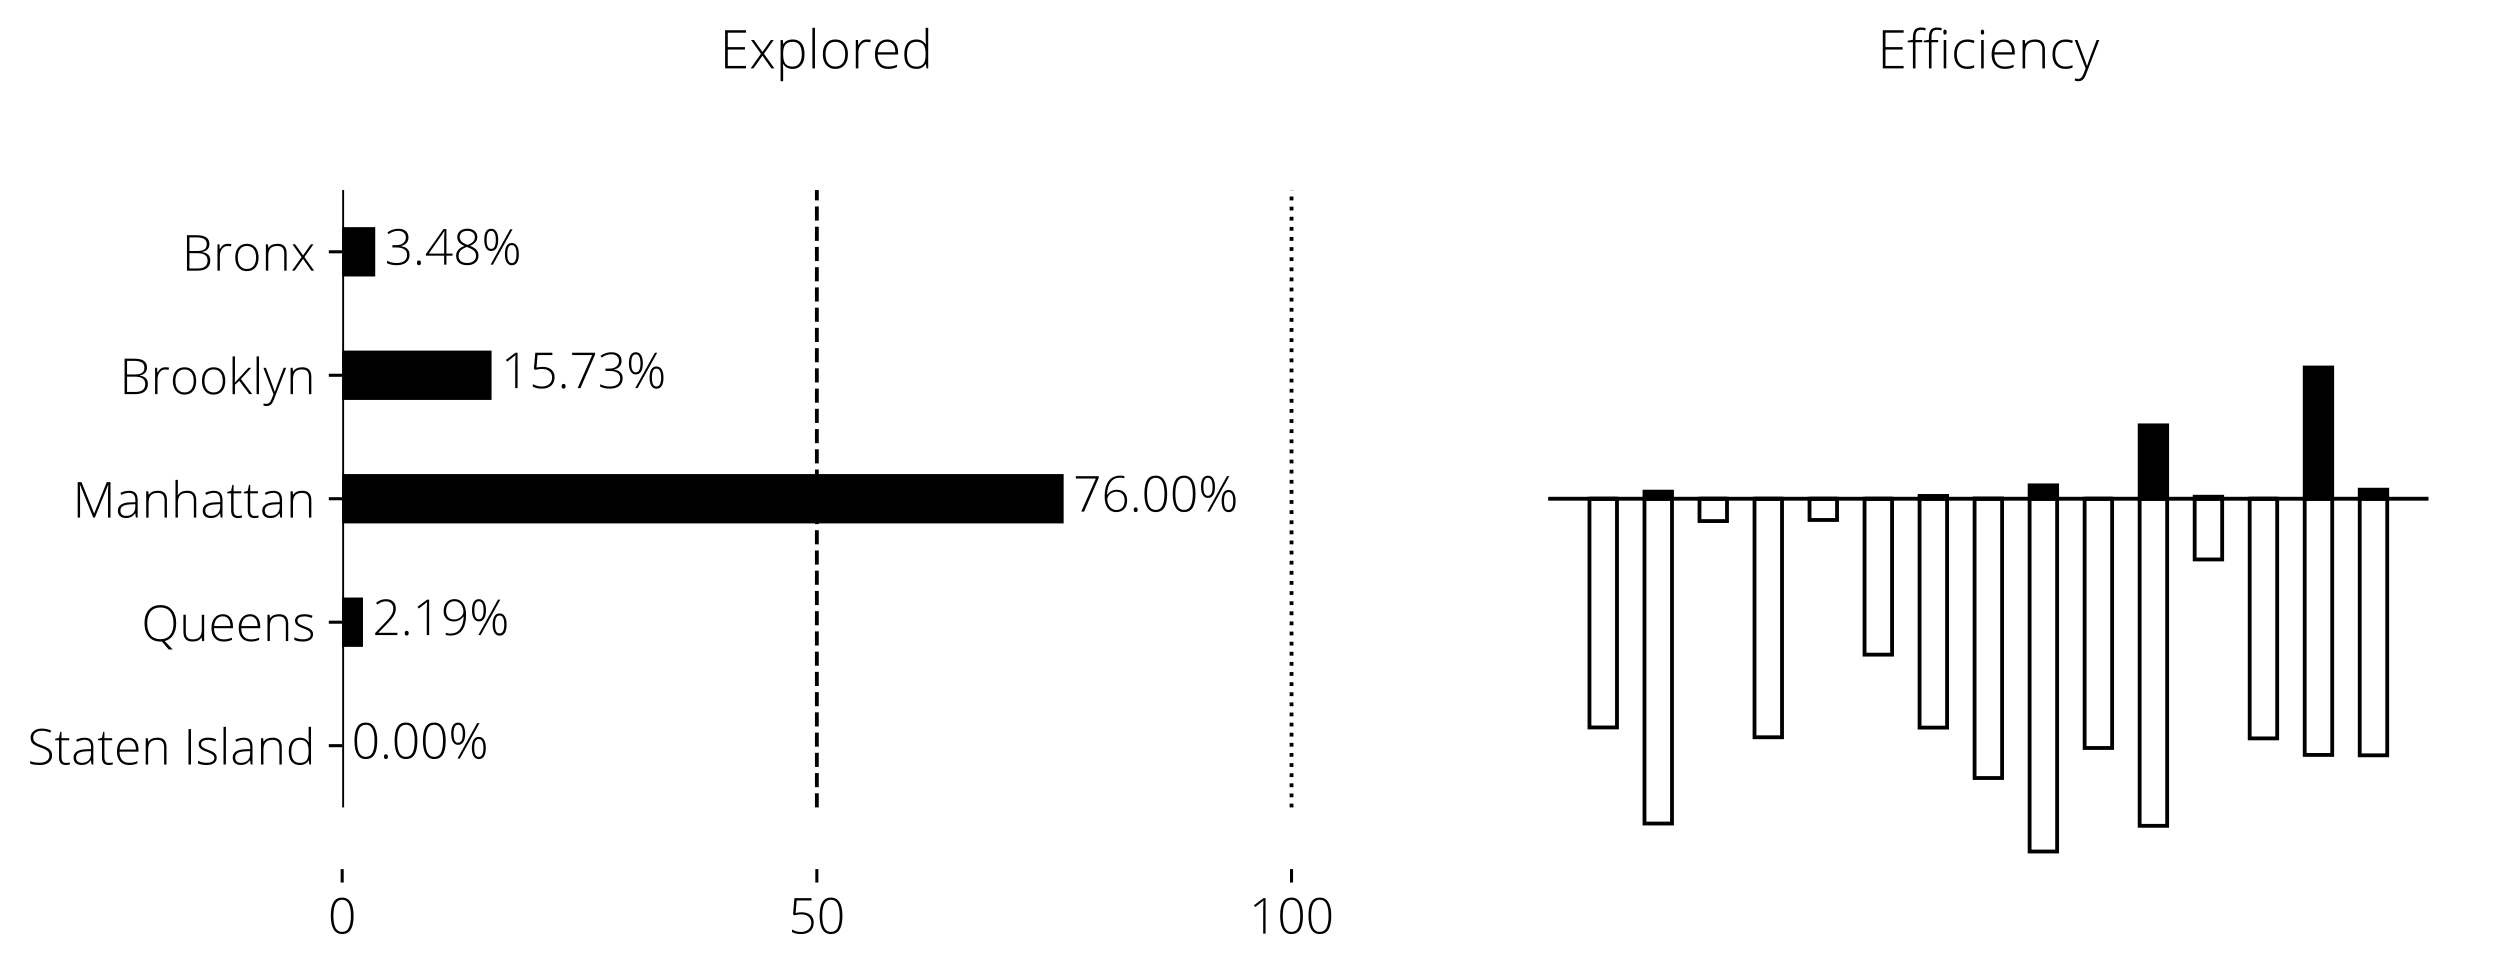
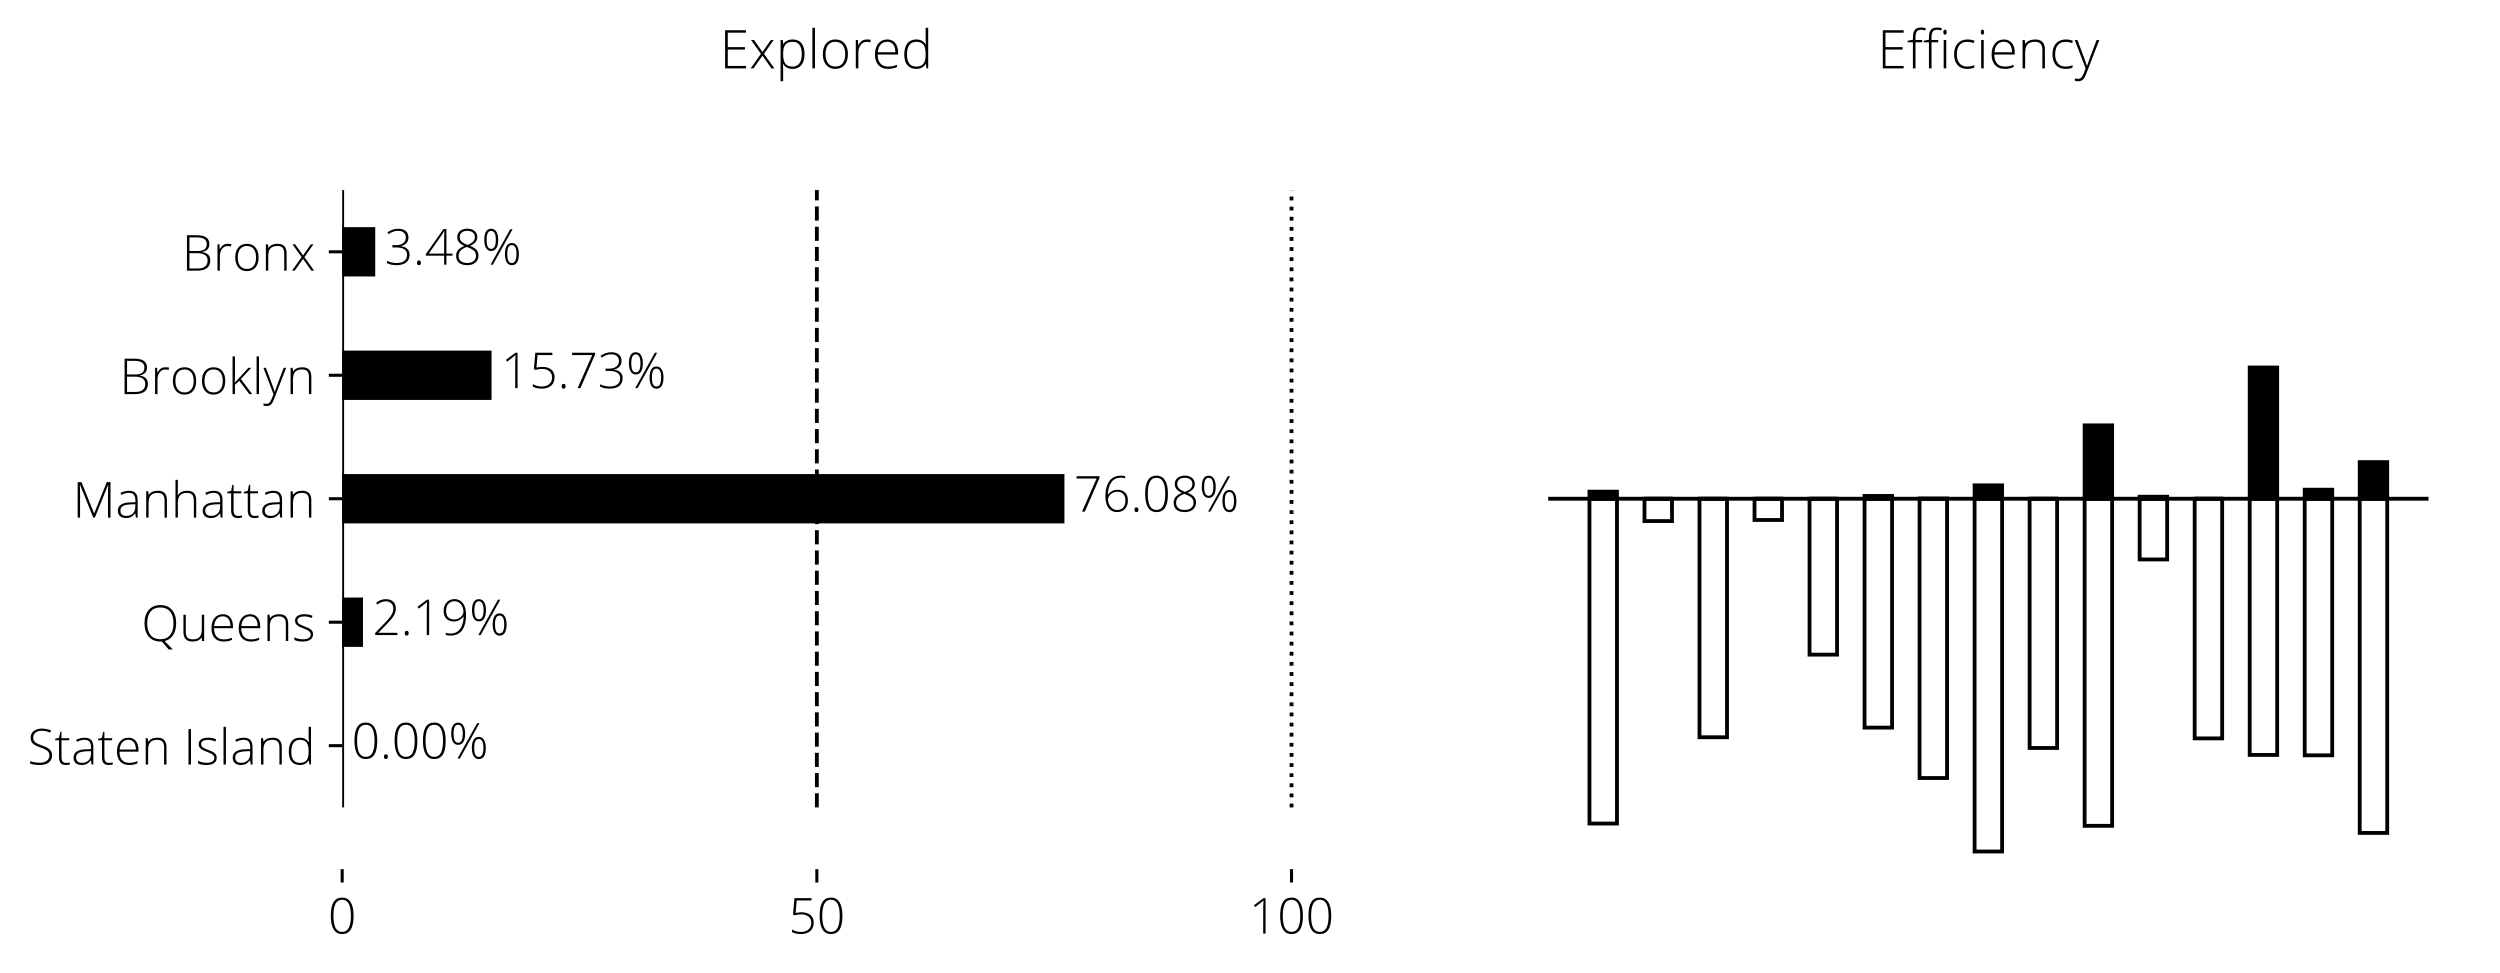
<svg xmlns="http://www.w3.org/2000/svg" xmlns:xlink="http://www.w3.org/1999/xlink" width="654.828pt" height="254.856pt" viewBox="0 0 654.828 254.856" version="1.1">
  <defs>
    <style type="text/css">*{stroke-linejoin: round; stroke-linecap: butt}</style>
  </defs>
  <g id="figure_1">
    <g id="patch_1">
      <path d="M 0 254.856  L 654.828 254.856  L 654.828 0  L 0 0  z " style="fill: #ffffff" />
    </g>
    <g id="axes_1">
      <g id="patch_2">
        <path d="M 89.628 227.654  L 343.265 227.654  L 343.265 33.614  L 89.628 33.614  L 89.628 227.654  z " style="fill: none" />
      </g>
      <g id="patch_3">
-         <path d="M 89.628 201.782  L 89.628 201.782  L 89.628 188.846  L 89.628 188.846  z " clip-path="url(#p4f8a144a64)" />
+         <path d="M 89.628 201.782  L 89.628 201.782  L 89.628 188.846  L 89.628 188.846  z " clip-path="url(#pf77d0ba618)" />
      </g>
      <g id="patch_4">
-         <path d="M 89.628 169.442  L 95.077 169.442  L 95.077 156.506  L 89.628 156.506  z " clip-path="url(#p4f8a144a64)" />
+         <path d="M 89.628 169.442  L 95.077 169.442  L 95.077 156.506  L 89.628 156.506  z " clip-path="url(#pf77d0ba618)" />
      </g>
      <g id="patch_5">
-         <path d="M 89.628 137.102  L 278.604 137.102  L 278.604 124.166  L 89.628 124.166  z " clip-path="url(#p4f8a144a64)" />
+         <path d="M 89.628 137.102  L 278.806 137.102  L 278.806 124.166  L 89.628 124.166  z " clip-path="url(#pf77d0ba618)" />
      </g>
      <g id="patch_6">
-         <path d="M 89.628 104.762  L 128.753 104.762  L 128.753 91.826  L 89.628 91.826  z " clip-path="url(#p4f8a144a64)" />
+         <path d="M 89.628 104.762  L 128.753 104.762  L 128.753 91.826  L 89.628 91.826  z " clip-path="url(#pf77d0ba618)" />
      </g>
      <g id="patch_7">
-         <path d="M 89.628 72.422  L 98.287 72.422  L 98.287 59.486  L 89.628 59.486  z " clip-path="url(#p4f8a144a64)" />
+         <path d="M 89.628 72.422  L 98.287 72.422  L 98.287 59.486  L 89.628 59.486  z " clip-path="url(#pf77d0ba618)" />
      </g>
      <g id="matplotlib.axis_1">
        <g id="xtick_1">
          <g id="line2d_1">
            <defs>
-               <path id="m168c51d896" d="M 0 0  L 0 3.5  " style="stroke: #000000; stroke-width: 0.8" />
+               <path id="mb7b740b83c" d="M 0 0  L 0 3.5  " style="stroke: #000000; stroke-width: 0.8" />
            </defs>
            <g>
-               <use xlink:href="#m168c51d896" x="89.628" y="227.654" style="stroke: #000000; stroke-width: 0.8" />
+               <use xlink:href="#mb7b740b83c" x="89.628" y="227.654" style="stroke: #000000; stroke-width: 0.8" />
            </g>
          </g>
          <g id="text_1">
            <g transform="translate(85.91836 244.5322)scale(0.13 -0.13)">
              <defs>
                <path id="OpenSans-Light-30" d="M 3297 2297  Q 3297 1094 2930 515  Q 2563 -63 1819 -63  Q 1103 -63 731 532  Q 359 1128 359 2297  Q 359 3491 720 4066  Q 1081 4641 1819 4641  Q 2541 4641 2919 4045  Q 3297 3450 3297 2297  z M 697 2297  Q 697 1234 975 726  Q 1253 219 1819 219  Q 2409 219 2679 744  Q 2950 1269 2950 2297  Q 2950 3309 2679 3834  Q 2409 4359 1819 4359  Q 1228 4359 962 3834  Q 697 3309 697 2297  z " transform="scale(0.015625)" />
              </defs>
              <use xlink:href="#OpenSans-Light-30" />
            </g>
          </g>
        </g>
        <g id="xtick_2">
          <g id="line2d_2">
            <g>
-               <use xlink:href="#m168c51d896" x="213.96" y="227.654" style="stroke: #000000; stroke-width: 0.8" />
+               <use xlink:href="#mb7b740b83c" x="213.96" y="227.654" style="stroke: #000000; stroke-width: 0.8" />
            </g>
          </g>
          <g id="text_2">
            <g transform="translate(206.5398 244.5322)scale(0.13 -0.13)">
              <defs>
                <path id="OpenSans-Light-35" d="M 1678 2747  Q 2409 2747 2829 2394  Q 3250 2041 3250 1422  Q 3250 719 2812 328  Q 2375 -63 1606 -63  Q 1266 -63 959 4  Q 653 72 447 197  L 447 519  Q 784 347 1046 280  Q 1309 213 1606 213  Q 2206 213 2568 530  Q 2931 847 2931 1388  Q 2931 1897 2578 2187  Q 2225 2478 1619 2478  Q 1213 2478 769 2356  L 581 2478  L 763 4569  L 2963 4569  L 2963 4269  L 1056 4269  L 916 2656  Q 1403 2747 1678 2747  z " transform="scale(0.015625)" />
              </defs>
              <use xlink:href="#OpenSans-Light-35" />
              <use xlink:href="#OpenSans-Light-30" x="57.08" />
            </g>
          </g>
        </g>
        <g id="xtick_3">
          <g id="line2d_3">
            <g>
-               <use xlink:href="#m168c51d896" x="338.292" y="227.654" style="stroke: #000000; stroke-width: 0.8" />
+               <use xlink:href="#mb7b740b83c" x="338.292" y="227.654" style="stroke: #000000; stroke-width: 0.8" />
            </g>
          </g>
          <g id="text_3">
            <g transform="translate(327.1613 244.5322)scale(0.13 -0.13)">
              <defs>
                <path id="OpenSans-Light-31" d="M 2131 0  L 1825 0  L 1825 3328  Q 1825 3781 1863 4269  Q 1816 4222 1766 4178  Q 1716 4134 800 3419  L 622 3641  L 1863 4569  L 2131 4569  L 2131 0  z " transform="scale(0.015625)" />
              </defs>
              <use xlink:href="#OpenSans-Light-31" />
              <use xlink:href="#OpenSans-Light-30" x="57.08" />
              <use xlink:href="#OpenSans-Light-30" x="114.16" />
            </g>
          </g>
        </g>
      </g>
      <g id="matplotlib.axis_2">
        <g id="ytick_1">
          <g id="line2d_4">
            <defs>
-               <path id="m734a91c938" d="M 0 0  L -3.5 0  " style="stroke: #000000; stroke-width: 0.8" />
+               <path id="me5a92e8892" d="M 0 0  L -3.5 0  " style="stroke: #000000; stroke-width: 0.8" />
            </defs>
            <g>
-               <use xlink:href="#m734a91c938" x="89.628" y="195.314" style="stroke: #000000; stroke-width: 0.8" />
+               <use xlink:href="#me5a92e8892" x="89.628" y="195.314" style="stroke: #000000; stroke-width: 0.8" />
            </g>
          </g>
          <g id="text_4">
            <g transform="translate(7.2 200.2532)scale(0.13 -0.13)">
              <defs>
                <path id="OpenSans-Light-53" d="M 3169 1178  Q 3169 606 2748 271  Q 2328 -63 1631 -63  Q 794 -63 347 122  L 347 441  Q 841 231 1606 231  Q 2169 231 2498 489  Q 2828 747 2828 1166  Q 2828 1425 2718 1595  Q 2609 1766 2362 1906  Q 2116 2047 1638 2209  Q 938 2450 670 2729  Q 403 3009 403 3475  Q 403 3988 804 4311  Q 1206 4634 1838 4634  Q 2481 4634 3047 4391  L 2931 4116  Q 2363 4353 1844 4353  Q 1338 4353 1038 4118  Q 738 3884 738 3481  Q 738 3228 830 3065  Q 922 2903 1131 2773  Q 1341 2644 1850 2463  Q 2384 2278 2653 2104  Q 2922 1931 3045 1711  Q 3169 1491 3169 1178  z " transform="scale(0.015625)" />
                <path id="OpenSans-Light-74" d="M 1466 213  Q 1759 213 1978 263  L 1978 13  Q 1753 -63 1459 -63  Q 1009 -63 795 178  Q 581 419 581 934  L 581 3128  L 78 3128  L 78 3309  L 581 3450  L 738 4219  L 897 4219  L 897 3397  L 1894 3397  L 1894 3128  L 897 3128  L 897 978  Q 897 588 1034 400  Q 1172 213 1466 213  z " transform="scale(0.015625)" />
                <path id="OpenSans-Light-61" d="M 2631 0  L 2553 538  L 2528 538  Q 2272 209 2001 73  Q 1731 -63 1363 -63  Q 863 -63 584 193  Q 306 450 306 903  Q 306 1400 720 1675  Q 1134 1950 1919 1966  L 2566 1984  L 2566 2209  Q 2566 2694 2369 2941  Q 2172 3188 1734 3188  Q 1263 3188 756 2925  L 641 3194  Q 1200 3456 1747 3456  Q 2306 3456 2582 3165  Q 2859 2875 2859 2259  L 2859 0  L 2631 0  z M 1381 219  Q 1925 219 2239 530  Q 2553 841 2553 1394  L 2553 1728  L 1959 1703  Q 1244 1669 939 1480  Q 634 1291 634 891  Q 634 572 829 395  Q 1025 219 1381 219  z " transform="scale(0.015625)" />
                <path id="OpenSans-Light-65" d="M 1941 -63  Q 1200 -63 786 393  Q 372 850 372 1672  Q 372 2484 772 2973  Q 1172 3463 1850 3463  Q 2450 3463 2797 3044  Q 3144 2625 3144 1906  L 3144 1656  L 697 1656  Q 703 956 1023 587  Q 1344 219 1941 219  Q 2231 219 2451 259  Q 2672 300 3009 434  L 3009 153  Q 2722 28 2478 -17  Q 2234 -63 1941 -63  z M 1850 3188  Q 1359 3188 1062 2864  Q 766 2541 716 1931  L 2816 1931  Q 2816 2522 2559 2855  Q 2303 3188 1850 3188  z " transform="scale(0.015625)" />
                <path id="OpenSans-Light-6e" d="M 2938 0  L 2938 2203  Q 2938 2716 2722 2948  Q 2506 3181 2053 3181  Q 1444 3181 1161 2873  Q 878 2566 878 1875  L 878 0  L 569 0  L 569 3397  L 831 3397  L 891 2931  L 909 2931  Q 1241 3463 2088 3463  Q 3244 3463 3244 2222  L 3244 0  L 2938 0  z " transform="scale(0.015625)" />
                <path id="OpenSans-Light-20" transform="scale(0.015625)" />
                <path id="OpenSans-Light-49" d="M 647 0  L 647 4569  L 966 4569  L 966 0  L 647 0  z " transform="scale(0.015625)" />
                <path id="OpenSans-Light-73" d="M 2675 884  Q 2675 428 2328 182  Q 1981 -63 1344 -63  Q 663 -63 263 147  L 263 481  Q 775 225 1344 225  Q 1847 225 2108 392  Q 2369 559 2369 838  Q 2369 1094 2161 1269  Q 1953 1444 1478 1613  Q 969 1797 762 1930  Q 556 2063 451 2230  Q 347 2397 347 2638  Q 347 3019 667 3241  Q 988 3463 1563 3463  Q 2113 3463 2606 3256  L 2491 2975  Q 1991 3181 1563 3181  Q 1147 3181 903 3043  Q 659 2906 659 2663  Q 659 2397 848 2237  Q 1038 2078 1588 1881  Q 2047 1716 2256 1583  Q 2466 1450 2570 1281  Q 2675 1113 2675 884  z " transform="scale(0.015625)" />
                <path id="OpenSans-Light-6c" d="M 878 0  L 569 0  L 569 4863  L 878 4863  L 878 0  z " transform="scale(0.015625)" />
                <path id="OpenSans-Light-64" d="M 1813 3463  Q 2181 3463 2450 3328  Q 2719 3194 2931 2869  L 2950 2869  Q 2931 3263 2931 3641  L 2931 4863  L 3238 4863  L 3238 0  L 3034 0  L 2956 519  L 2931 519  Q 2544 -63 1819 -63  Q 1116 -63 744 375  Q 372 813 372 1650  Q 372 2531 740 2997  Q 1109 3463 1813 3463  z M 1813 3181  Q 1256 3181 976 2790  Q 697 2400 697 1656  Q 697 213 1819 213  Q 2394 213 2662 547  Q 2931 881 2931 1650  L 2931 1703  Q 2931 2491 2667 2836  Q 2403 3181 1813 3181  z " transform="scale(0.015625)" />
              </defs>
              <use xlink:href="#OpenSans-Light-53" />
              <use xlink:href="#OpenSans-Light-74" x="54.492" />
              <use xlink:href="#OpenSans-Light-61" x="87.988" />
              <use xlink:href="#OpenSans-Light-74" x="140.967" />
              <use xlink:href="#OpenSans-Light-65" x="174.463" />
              <use xlink:href="#OpenSans-Light-6e" x="229.346" />
              <use xlink:href="#OpenSans-Light-20" x="288.33" />
              <use xlink:href="#OpenSans-Light-49" x="314.307" />
              <use xlink:href="#OpenSans-Light-73" x="339.502" />
              <use xlink:href="#OpenSans-Light-6c" x="386.084" />
              <use xlink:href="#OpenSans-Light-61" x="408.691" />
              <use xlink:href="#OpenSans-Light-6e" x="461.67" />
              <use xlink:href="#OpenSans-Light-64" x="520.654" />
            </g>
          </g>
        </g>
        <g id="ytick_2">
          <g id="line2d_5">
            <g>
-               <use xlink:href="#m734a91c938" x="89.628" y="162.974" style="stroke: #000000; stroke-width: 0.8" />
+               <use xlink:href="#me5a92e8892" x="89.628" y="162.974" style="stroke: #000000; stroke-width: 0.8" />
            </g>
          </g>
          <g id="text_5">
            <g transform="translate(37.03094 167.9132)scale(0.13 -0.13)">
              <defs>
                <path id="OpenSans-Light-51" d="M 4488 2291  Q 4488 1372 4094 770  Q 3700 169 3003 0  L 4044 -1088  L 3525 -1088  L 2644 -56  L 2541 -63  L 2444 -63  Q 1491 -63 947 570  Q 403 1203 403 2297  Q 403 3388 951 4014  Q 1500 4641 2450 4641  Q 3406 4641 3947 4011  Q 4488 3381 4488 2291  z M 750 2291  Q 750 1309 1187 773  Q 1625 238 2444 238  Q 3269 238 3705 769  Q 4141 1300 4141 2291  Q 4141 3278 3705 3804  Q 3269 4331 2450 4331  Q 1634 4331 1192 3800  Q 750 3269 750 2291  z " transform="scale(0.015625)" />
                <path id="OpenSans-Light-75" d="M 838 3397  L 838 1197  Q 838 684 1053 451  Q 1269 219 1722 219  Q 2328 219 2614 525  Q 2900 831 2900 1522  L 2900 3397  L 3206 3397  L 3206 0  L 2944 0  L 2888 469  L 2869 469  Q 2538 -63 1691 -63  Q 531 -63 531 1178  L 531 3397  L 838 3397  z " transform="scale(0.015625)" />
              </defs>
              <use xlink:href="#OpenSans-Light-51" />
              <use xlink:href="#OpenSans-Light-75" x="76.416" />
              <use xlink:href="#OpenSans-Light-65" x="135.4" />
              <use xlink:href="#OpenSans-Light-65" x="190.283" />
              <use xlink:href="#OpenSans-Light-6e" x="245.166" />
              <use xlink:href="#OpenSans-Light-73" x="304.15" />
            </g>
          </g>
        </g>
        <g id="ytick_3">
          <g id="line2d_6">
            <g>
-               <use xlink:href="#m734a91c938" x="89.628" y="130.634" style="stroke: #000000; stroke-width: 0.8" />
+               <use xlink:href="#me5a92e8892" x="89.628" y="130.634" style="stroke: #000000; stroke-width: 0.8" />
            </g>
          </g>
          <g id="text_6">
            <g transform="translate(19.03406 135.5732)scale(0.13 -0.13)">
              <defs>
                <path id="OpenSans-Light-4d" d="M 2656 0  L 953 4219  L 928 4219  Q 953 3831 953 3425  L 953 0  L 647 0  L 647 4569  L 1141 4569  L 2759 550  L 2778 550  L 4397 4569  L 4878 4569  L 4878 0  L 4556 0  L 4556 3463  Q 4556 3825 4594 4213  L 4569 4213  L 2859 0  L 2656 0  z " transform="scale(0.015625)" />
                <path id="OpenSans-Light-68" d="M 2938 0  L 2938 2203  Q 2938 2716 2722 2948  Q 2506 3181 2053 3181  Q 1444 3181 1161 2873  Q 878 2566 878 1875  L 878 0  L 569 0  L 569 4863  L 878 4863  L 878 3316  L 863 2881  L 884 2881  Q 1075 3188 1365 3325  Q 1656 3463 2088 3463  Q 3244 3463 3244 2222  L 3244 0  L 2938 0  z " transform="scale(0.015625)" />
              </defs>
              <use xlink:href="#OpenSans-Light-4d" />
              <use xlink:href="#OpenSans-Light-61" x="86.279" />
              <use xlink:href="#OpenSans-Light-6e" x="139.258" />
              <use xlink:href="#OpenSans-Light-68" x="198.242" />
              <use xlink:href="#OpenSans-Light-61" x="257.227" />
              <use xlink:href="#OpenSans-Light-74" x="310.205" />
              <use xlink:href="#OpenSans-Light-74" x="343.701" />
              <use xlink:href="#OpenSans-Light-61" x="377.197" />
              <use xlink:href="#OpenSans-Light-6e" x="430.176" />
            </g>
          </g>
        </g>
        <g id="ytick_4">
          <g id="line2d_7">
            <g>
-               <use xlink:href="#m734a91c938" x="89.628" y="98.294" style="stroke: #000000; stroke-width: 0.8" />
+               <use xlink:href="#me5a92e8892" x="89.628" y="98.294" style="stroke: #000000; stroke-width: 0.8" />
            </g>
          </g>
          <g id="text_7">
            <g transform="translate(31.31703 103.2332)scale(0.13 -0.13)">
              <defs>
                <path id="OpenSans-Light-42" d="M 647 4569  L 1900 4569  Q 2747 4569 3144 4281  Q 3541 3994 3541 3413  Q 3541 3016 3298 2752  Q 3056 2488 2591 2413  L 2591 2394  Q 3138 2313 3395 2048  Q 3653 1784 3653 1313  Q 3653 681 3234 340  Q 2816 0 2047 0  L 647 0  L 647 4569  z M 966 2534  L 1972 2534  Q 2616 2534 2908 2748  Q 3200 2963 3200 3419  Q 3200 3875 2870 4081  Q 2541 4288 1888 4288  L 966 4288  L 966 2534  z M 966 2253  L 966 281  L 2041 281  Q 3309 281 3309 1313  Q 3309 2253 1972 2253  L 966 2253  z " transform="scale(0.015625)" />
                <path id="OpenSans-Light-72" d="M 1906 3463  Q 2122 3463 2369 3419  L 2309 3122  Q 2097 3175 1869 3175  Q 1434 3175 1156 2806  Q 878 2438 878 1875  L 878 0  L 569 0  L 569 3397  L 831 3397  L 863 2784  L 884 2784  Q 1094 3159 1331 3311  Q 1569 3463 1906 3463  z " transform="scale(0.015625)" />
                <path id="OpenSans-Light-6f" d="M 3378 1703  Q 3378 872 2975 404  Q 2572 -63 1863 -63  Q 1416 -63 1075 153  Q 734 369 553 772  Q 372 1175 372 1703  Q 372 2534 775 2998  Q 1178 3463 1881 3463  Q 2581 3463 2979 2992  Q 3378 2522 3378 1703  z M 697 1703  Q 697 1003 1005 611  Q 1313 219 1875 219  Q 2438 219 2745 611  Q 3053 1003 3053 1703  Q 3053 2406 2742 2793  Q 2431 3181 1869 3181  Q 1306 3181 1001 2795  Q 697 2409 697 1703  z " transform="scale(0.015625)" />
                <path id="OpenSans-Light-6b" d="M 872 1491  L 2606 3397  L 2981 3397  L 1644 1947  L 3097 0  L 2725 0  L 1434 1716  L 878 1209  L 878 0  L 569 0  L 569 4863  L 878 4863  L 878 2425  L 856 1491  L 872 1491  z " transform="scale(0.015625)" />
                <path id="OpenSans-Light-79" d="M 0 3397  L 319 3397  L 1038 1491  Q 1366 613 1453 306  L 1472 306  Q 1603 709 1900 1509  L 2619 3397  L 2938 3397  L 1416 -550  Q 1231 -1031 1106 -1200  Q 981 -1369 814 -1453  Q 647 -1538 409 -1538  Q 231 -1538 13 -1472  L 13 -1203  Q 194 -1253 403 -1253  Q 563 -1253 684 -1178  Q 806 -1103 904 -945  Q 1003 -788 1133 -445  Q 1263 -103 1300 0  L 0 3397  z " transform="scale(0.015625)" />
              </defs>
              <use xlink:href="#OpenSans-Light-42" />
              <use xlink:href="#OpenSans-Light-72" x="62.695" />
              <use xlink:href="#OpenSans-Light-6f" x="101.611" />
              <use xlink:href="#OpenSans-Light-6f" x="160.205" />
              <use xlink:href="#OpenSans-Light-6b" x="218.799" />
              <use xlink:href="#OpenSans-Light-6c" x="267.188" />
              <use xlink:href="#OpenSans-Light-79" x="289.795" />
              <use xlink:href="#OpenSans-Light-6e" x="335.693" />
            </g>
          </g>
        </g>
        <g id="ytick_5">
          <g id="line2d_8">
            <g>
-               <use xlink:href="#m734a91c938" x="89.628" y="65.954" style="stroke: #000000; stroke-width: 0.8" />
+               <use xlink:href="#me5a92e8892" x="89.628" y="65.954" style="stroke: #000000; stroke-width: 0.8" />
            </g>
          </g>
          <g id="text_8">
            <g transform="translate(47.65641 70.89317)scale(0.13 -0.13)">
              <defs>
                <path id="OpenSans-Light-78" d="M 1403 1747  L 219 3397  L 575 3397  L 1588 1966  L 2591 3397  L 2931 3397  L 1766 1747  L 3016 0  L 2656 0  L 1588 1516  L 513 0  L 172 0  L 1403 1747  z " transform="scale(0.015625)" />
              </defs>
              <use xlink:href="#OpenSans-Light-42" />
              <use xlink:href="#OpenSans-Light-72" x="62.695" />
              <use xlink:href="#OpenSans-Light-6f" x="101.611" />
              <use xlink:href="#OpenSans-Light-6e" x="160.205" />
              <use xlink:href="#OpenSans-Light-78" x="219.189" />
            </g>
          </g>
        </g>
      </g>
      <g id="LineCollection_1">
-         <path d="M 89.628 211.484  L 89.628 49.784  " clip-path="url(#p4f8a144a64)" style="fill: none; stroke: #000000" />
+         <path d="M 89.628 211.484  L 89.628 49.784  " clip-path="url(#pf77d0ba618)" style="fill: none; stroke: #000000" />
      </g>
      <g id="LineCollection_2">
-         <path d="M 213.96 211.484  L 213.96 49.784  " clip-path="url(#p4f8a144a64)" style="fill: none; stroke-dasharray: 3.7,1.6; stroke-dashoffset: 0; stroke: #000000" />
+         <path d="M 213.96 211.484  L 213.96 49.784  " clip-path="url(#pf77d0ba618)" style="fill: none; stroke-dasharray: 3.7,1.6; stroke-dashoffset: 0; stroke: #000000" />
      </g>
      <g id="LineCollection_3">
-         <path d="M 338.292 211.484  L 338.292 49.784  " clip-path="url(#p4f8a144a64)" style="fill: none; stroke-dasharray: 1,1.65; stroke-dashoffset: 0; stroke: #000000" />
+         <path d="M 338.292 211.484  L 338.292 49.784  " clip-path="url(#pf77d0ba618)" style="fill: none; stroke-dasharray: 1,1.65; stroke-dashoffset: 0; stroke: #000000" />
      </g>
      <g id="text_9">
        <g transform="translate(92.11507 198.6911)scale(0.13 -0.13)">
          <defs>
            <path id="OpenSans-Light-2e" d="M 506 244  Q 506 550 756 550  Q 1013 550 1013 244  Q 1013 -63 756 -63  Q 506 -63 506 244  z " transform="scale(0.015625)" />
            <path id="OpenSans-Light-25" d="M 659 3206  Q 659 2625 800 2333  Q 941 2041 1241 2041  Q 1844 2041 1844 3206  Q 1844 3781 1689 4070  Q 1534 4359 1241 4359  Q 941 4359 800 4070  Q 659 3781 659 3206  z M 2150 3206  Q 2150 2500 1915 2133  Q 1681 1766 1241 1766  Q 825 1766 589 2142  Q 353 2519 353 3206  Q 353 3903 578 4268  Q 803 4634 1241 4634  Q 1675 4634 1912 4257  Q 2150 3881 2150 3206  z M 3322 1369  Q 3322 791 3462 502  Q 3603 213 3903 213  Q 4506 213 4506 1369  Q 4506 2522 3903 2522  Q 3603 2522 3462 2236  Q 3322 1950 3322 1369  z M 4813 1369  Q 4813 663 4581 295  Q 4350 -72 3909 -72  Q 3484 -72 3250 308  Q 3016 688 3016 1369  Q 3016 2072 3245 2434  Q 3475 2797 3909 2797  Q 4338 2797 4575 2422  Q 4813 2047 4813 1369  z M 4000 4569  L 1466 0  L 1166 0  L 3700 4569  L 4000 4569  z " transform="scale(0.015625)" />
          </defs>
          <use xlink:href="#OpenSans-Light-30" />
          <use xlink:href="#OpenSans-Light-2e" x="57.08" />
          <use xlink:href="#OpenSans-Light-30" x="80.859" />
          <use xlink:href="#OpenSans-Light-30" x="137.939" />
          <use xlink:href="#OpenSans-Light-25" x="195.02" />
        </g>
      </g>
      <g id="text_10">
        <g transform="translate(97.5641 166.3511)scale(0.13 -0.13)">
          <defs>
            <path id="OpenSans-Light-32" d="M 3213 0  L 353 0  L 353 275  L 1569 1544  Q 2081 2075 2287 2356  Q 2494 2638 2591 2894  Q 2688 3150 2688 3431  Q 2688 3841 2419 4097  Q 2150 4353 1722 4353  Q 1150 4353 628 3938  L 459 4153  Q 1031 4634 1728 4634  Q 2325 4634 2667 4315  Q 3009 3997 3009 3438  Q 3009 2984 2779 2561  Q 2550 2138 1941 1516  L 769 313  L 769 300  L 3213 300  L 3213 0  z " transform="scale(0.015625)" />
            <path id="OpenSans-Light-39" d="M 3238 2631  Q 3238 1731 3002 1125  Q 2766 519 2314 228  Q 1863 -63 1222 -63  Q 897 -63 622 19  L 622 288  Q 756 244 945 220  Q 1134 197 1234 197  Q 2006 197 2443 755  Q 2881 1313 2931 2381  L 2894 2381  Q 2666 2081 2350 1920  Q 2034 1759 1691 1759  Q 1056 1759 701 2109  Q 347 2459 347 3103  Q 347 3791 736 4216  Q 1125 4641 1747 4641  Q 2197 4641 2534 4405  Q 2872 4169 3055 3712  Q 3238 3256 3238 2631  z M 1747 4366  Q 1253 4366 959 4033  Q 666 3700 666 3122  Q 666 2578 937 2297  Q 1209 2016 1716 2016  Q 2031 2016 2304 2156  Q 2578 2297 2739 2530  Q 2900 2763 2900 3003  Q 2900 3369 2754 3687  Q 2609 4006 2348 4186  Q 2088 4366 1747 4366  z " transform="scale(0.015625)" />
          </defs>
          <use xlink:href="#OpenSans-Light-32" />
          <use xlink:href="#OpenSans-Light-2e" x="57.08" />
          <use xlink:href="#OpenSans-Light-31" x="80.859" />
          <use xlink:href="#OpenSans-Light-39" x="137.939" />
          <use xlink:href="#OpenSans-Light-25" x="195.02" />
        </g>
      </g>
      <g id="text_11">
-         <g transform="translate(281.091 134.0111)scale(0.13 -0.13)">
+         <g transform="translate(281.2925 134.0111)scale(0.13 -0.13)">
          <defs>
            <path id="OpenSans-Light-37" d="M 1044 0  L 2925 4269  L 341 4269  L 341 4569  L 3297 4569  L 3297 4341  L 1409 0  L 1044 0  z " transform="scale(0.015625)" />
            <path id="OpenSans-Light-36" d="M 409 1947  Q 409 2838 651 3445  Q 894 4053 1339 4347  Q 1784 4641 2413 4641  Q 2706 4641 2950 4569  L 2950 4294  Q 2722 4378 2400 4378  Q 1628 4378 1198 3822  Q 769 3266 716 2203  L 756 2203  Q 994 2509 1300 2665  Q 1606 2822 1947 2822  Q 2588 2822 2948 2456  Q 3309 2091 3309 1447  Q 3309 747 2929 342  Q 2550 -63 1906 -63  Q 1213 -63 811 467  Q 409 997 409 1947  z M 1906 213  Q 2419 213 2703 534  Q 2988 856 2988 1453  Q 2988 1978 2706 2272  Q 2425 2566 1941 2566  Q 1622 2566 1348 2425  Q 1075 2284 912 2051  Q 750 1819 750 1575  Q 750 1228 904 908  Q 1059 588 1323 400  Q 1588 213 1906 213  z " transform="scale(0.015625)" />
+             <path id="OpenSans-Light-38" d="M 1819 4647  Q 2400 4647 2754 4350  Q 3109 4053 3109 3547  Q 3109 3197 2889 2928  Q 2669 2659 2175 2431  Q 2775 2184 3019 1890  Q 3263 1597 3263 1178  Q 3263 613 2867 275  Q 2472 -63 1806 -63  Q 1116 -63 747 253  Q 378 569 378 1172  Q 378 1581 637 1890  Q 897 2200 1441 2419  Q 938 2656 731 2920  Q 525 3184 525 3553  Q 525 3881 690 4129  Q 856 4378 1154 4512  Q 1453 4647 1819 4647  z M 697 1125  Q 697 694 989 456  Q 1281 219 1806 219  Q 2319 219 2631 470  Q 2944 722 2944 1153  Q 2944 1541 2698 1783  Q 2453 2025 1753 2291  Q 1178 2069 937 1800  Q 697 1531 697 1125  z M 1813 4366  Q 1372 4366 1105 4148  Q 838 3931 838 3553  Q 838 3334 936 3167  Q 1034 3000 1220 2864  Q 1406 2728 1844 2547  Q 2353 2744 2575 2981  Q 2797 3219 2797 3553  Q 2797 3928 2533 4147  Q 2269 4366 1813 4366  z " transform="scale(0.015625)" />
          </defs>
          <use xlink:href="#OpenSans-Light-37" />
          <use xlink:href="#OpenSans-Light-36" x="57.08" />
          <use xlink:href="#OpenSans-Light-2e" x="114.16" />
          <use xlink:href="#OpenSans-Light-30" x="137.939" />
-           <use xlink:href="#OpenSans-Light-30" x="195.02" />
+           <use xlink:href="#OpenSans-Light-38" x="195.02" />
          <use xlink:href="#OpenSans-Light-25" x="252.1" />
        </g>
      </g>
      <g id="text_12">
        <g transform="translate(131.2399 101.6711)scale(0.13 -0.13)">
          <defs>
            <path id="OpenSans-Light-33" d="M 3059 3494  Q 3059 3069 2792 2778  Q 2525 2488 2075 2406  L 2075 2388  Q 2625 2319 2912 2037  Q 3200 1756 3200 1281  Q 3200 641 2764 289  Q 2328 -63 1509 -63  Q 813 -63 294 197  L 294 506  Q 556 369 882 291  Q 1209 213 1497 213  Q 2188 213 2534 492  Q 2881 772 2881 1281  Q 2881 1734 2526 1978  Q 2172 2222 1484 2222  L 991 2222  L 991 2522  L 1491 2522  Q 2059 2522 2392 2792  Q 2725 3063 2725 3525  Q 2725 3906 2454 4136  Q 2184 4366 1747 4366  Q 1406 4366 1125 4270  Q 844 4175 494 3944  L 341 4153  Q 606 4375 981 4504  Q 1356 4634 1741 4634  Q 2372 4634 2715 4336  Q 3059 4038 3059 3494  z " transform="scale(0.015625)" />
          </defs>
          <use xlink:href="#OpenSans-Light-31" />
          <use xlink:href="#OpenSans-Light-35" x="57.08" />
          <use xlink:href="#OpenSans-Light-2e" x="114.16" />
          <use xlink:href="#OpenSans-Light-37" x="137.939" />
          <use xlink:href="#OpenSans-Light-33" x="195.02" />
          <use xlink:href="#OpenSans-Light-25" x="252.1" />
        </g>
      </g>
      <g id="text_13">
        <g transform="translate(100.7736 69.33114)scale(0.13 -0.13)">
          <defs>
            <path id="OpenSans-Light-34" d="M 3566 1166  L 2778 1166  L 2778 0  L 2484 0  L 2484 1166  L 134 1166  L 134 1375  L 2400 4594  L 2778 4594  L 2778 1434  L 3566 1434  L 3566 1166  z M 2484 1434  L 2484 2741  Q 2484 3684 2528 4325  L 2503 4325  Q 2441 4209 2119 3738  L 506 1434  L 2484 1434  z " transform="scale(0.015625)" />
-             <path id="OpenSans-Light-38" d="M 1819 4647  Q 2400 4647 2754 4350  Q 3109 4053 3109 3547  Q 3109 3197 2889 2928  Q 2669 2659 2175 2431  Q 2775 2184 3019 1890  Q 3263 1597 3263 1178  Q 3263 613 2867 275  Q 2472 -63 1806 -63  Q 1116 -63 747 253  Q 378 569 378 1172  Q 378 1581 637 1890  Q 897 2200 1441 2419  Q 938 2656 731 2920  Q 525 3184 525 3553  Q 525 3881 690 4129  Q 856 4378 1154 4512  Q 1453 4647 1819 4647  z M 697 1125  Q 697 694 989 456  Q 1281 219 1806 219  Q 2319 219 2631 470  Q 2944 722 2944 1153  Q 2944 1541 2698 1783  Q 2453 2025 1753 2291  Q 1178 2069 937 1800  Q 697 1531 697 1125  z M 1813 4366  Q 1372 4366 1105 4148  Q 838 3931 838 3553  Q 838 3334 936 3167  Q 1034 3000 1220 2864  Q 1406 2728 1844 2547  Q 2353 2744 2575 2981  Q 2797 3219 2797 3553  Q 2797 3928 2533 4147  Q 2269 4366 1813 4366  z " transform="scale(0.015625)" />
          </defs>
          <use xlink:href="#OpenSans-Light-33" />
          <use xlink:href="#OpenSans-Light-2e" x="57.08" />
          <use xlink:href="#OpenSans-Light-34" x="80.859" />
          <use xlink:href="#OpenSans-Light-38" x="137.939" />
          <use xlink:href="#OpenSans-Light-25" x="195.02" />
        </g>
      </g>
      <g id="text_14">
        <g transform="translate(188.5144 17.91219)scale(0.14 -0.14)">
          <defs>
            <path id="OpenSans-Light-45" d="M 3144 0  L 647 0  L 647 4569  L 3144 4569  L 3144 4275  L 966 4275  L 966 2547  L 3022 2547  L 3022 2253  L 966 2253  L 966 294  L 3144 294  L 3144 0  z " transform="scale(0.015625)" />
            <path id="OpenSans-Light-70" d="M 2022 -63  Q 1238 -63 878 525  L 856 525  L 866 263  Q 878 31 878 -244  L 878 -1538  L 569 -1538  L 569 3397  L 831 3397  L 891 2913  L 909 2913  Q 1259 3463 2028 3463  Q 2716 3463 3077 3011  Q 3438 2559 3438 1697  Q 3438 859 3058 398  Q 2678 -63 2022 -63  z M 2016 213  Q 2538 213 2823 600  Q 3109 988 3109 1684  Q 3109 3181 2028 3181  Q 1434 3181 1156 2854  Q 878 2528 878 1791  L 878 1691  Q 878 894 1145 553  Q 1413 213 2016 213  z " transform="scale(0.015625)" />
          </defs>
          <use xlink:href="#OpenSans-Light-45" />
          <use xlink:href="#OpenSans-Light-78" x="55.176" />
          <use xlink:href="#OpenSans-Light-70" x="104.98" />
          <use xlink:href="#OpenSans-Light-6c" x="164.502" />
          <use xlink:href="#OpenSans-Light-6f" x="187.109" />
          <use xlink:href="#OpenSans-Light-72" x="245.703" />
          <use xlink:href="#OpenSans-Light-65" x="284.619" />
          <use xlink:href="#OpenSans-Light-64" x="339.502" />
        </g>
      </g>
    </g>
    <g id="axes_2">
      <g id="patch_8">
-         <path d="M 416.329 130.634  L 423.535 130.634  L 423.535 130.634  L 416.329 130.634  z " clip-path="url(#pa22558c65b)" style="stroke: #000000; stroke-linejoin: miter" />
+         <path d="M 416.329 130.634  L 423.535 130.634  L 423.535 128.777  L 416.329 128.777  z " clip-path="url(#pfcfd032a58)" style="stroke: #000000; stroke-linejoin: miter" />
      </g>
      <g id="patch_9">
-         <path d="M 430.741 130.634  L 437.946 130.634  L 437.946 128.777  L 430.741 128.777  z " clip-path="url(#pa22558c65b)" style="stroke: #000000; stroke-linejoin: miter" />
+         <path d="M 430.741 130.634  L 437.946 130.634  L 437.946 130.634  L 430.741 130.634  z " clip-path="url(#pfcfd032a58)" style="stroke: #000000; stroke-linejoin: miter" />
      </g>
      <g id="patch_10">
-         <path d="M 445.152 130.634  L 452.357 130.634  L 452.357 130.634  L 445.152 130.634  z " clip-path="url(#pa22558c65b)" style="stroke: #000000; stroke-linejoin: miter" />
+         <path d="M 445.152 130.634  L 452.357 130.634  L 452.357 130.634  L 445.152 130.634  z " clip-path="url(#pfcfd032a58)" style="stroke: #000000; stroke-linejoin: miter" />
      </g>
      <g id="patch_11">
-         <path d="M 459.563 130.634  L 466.768 130.634  L 466.768 130.634  L 459.563 130.634  z " clip-path="url(#pa22558c65b)" style="stroke: #000000; stroke-linejoin: miter" />
+         <path d="M 459.563 130.634  L 466.768 130.634  L 466.768 130.634  L 459.563 130.634  z " clip-path="url(#pfcfd032a58)" style="stroke: #000000; stroke-linejoin: miter" />
      </g>
      <g id="patch_12">
-         <path d="M 473.974 130.634  L 481.18 130.634  L 481.18 130.634  L 473.974 130.634  z " clip-path="url(#pa22558c65b)" style="stroke: #000000; stroke-linejoin: miter" />
+         <path d="M 473.974 130.634  L 481.18 130.634  L 481.18 130.634  L 473.974 130.634  z " clip-path="url(#pfcfd032a58)" style="stroke: #000000; stroke-linejoin: miter" />
      </g>
      <g id="patch_13">
-         <path d="M 488.385 130.634  L 495.591 130.634  L 495.591 130.634  L 488.385 130.634  z " clip-path="url(#pa22558c65b)" style="stroke: #000000; stroke-linejoin: miter" />
+         <path d="M 488.385 130.634  L 495.591 130.634  L 495.591 129.902  L 488.385 129.902  z " clip-path="url(#pfcfd032a58)" style="stroke: #000000; stroke-linejoin: miter" />
      </g>
      <g id="patch_14">
-         <path d="M 502.796 130.634  L 510.002 130.634  L 510.002 129.902  L 502.796 129.902  z " clip-path="url(#pa22558c65b)" style="stroke: #000000; stroke-linejoin: miter" />
+         <path d="M 502.796 130.634  L 510.002 130.634  L 510.002 130.6  L 502.796 130.6  z " clip-path="url(#pfcfd032a58)" style="stroke: #000000; stroke-linejoin: miter" />
      </g>
      <g id="patch_15">
-         <path d="M 517.207 130.634  L 524.413 130.634  L 524.413 130.6  L 517.207 130.6  z " clip-path="url(#pa22558c65b)" style="stroke: #000000; stroke-linejoin: miter" />
+         <path d="M 517.207 130.634  L 524.413 130.634  L 524.413 127.128  L 517.207 127.128  z " clip-path="url(#pfcfd032a58)" style="stroke: #000000; stroke-linejoin: miter" />
      </g>
      <g id="patch_16">
-         <path d="M 531.619 130.634  L 538.824 130.634  L 538.824 127.128  L 531.619 127.128  z " clip-path="url(#pa22558c65b)" style="stroke: #000000; stroke-linejoin: miter" />
+         <path d="M 531.619 130.634  L 538.824 130.634  L 538.824 130.634  L 531.619 130.634  z " clip-path="url(#pfcfd032a58)" style="stroke: #000000; stroke-linejoin: miter" />
      </g>
      <g id="patch_17">
-         <path d="M 546.03 130.634  L 553.235 130.634  L 553.235 130.634  L 546.03 130.634  z " clip-path="url(#pa22558c65b)" style="stroke: #000000; stroke-linejoin: miter" />
+         <path d="M 546.03 130.634  L 553.235 130.634  L 553.235 111.414  L 546.03 111.414  z " clip-path="url(#pfcfd032a58)" style="stroke: #000000; stroke-linejoin: miter" />
      </g>
      <g id="patch_18">
-         <path d="M 560.441 130.634  L 567.647 130.634  L 567.647 111.414  L 560.441 111.414  z " clip-path="url(#pa22558c65b)" style="stroke: #000000; stroke-linejoin: miter" />
+         <path d="M 560.441 130.634  L 567.647 130.634  L 567.647 130.105  L 560.441 130.105  z " clip-path="url(#pfcfd032a58)" style="stroke: #000000; stroke-linejoin: miter" />
      </g>
      <g id="patch_19">
-         <path d="M 574.852 130.634  L 582.058 130.634  L 582.058 130.105  L 574.852 130.105  z " clip-path="url(#pa22558c65b)" style="stroke: #000000; stroke-linejoin: miter" />
+         <path d="M 574.852 130.634  L 582.058 130.634  L 582.058 130.634  L 574.852 130.634  z " clip-path="url(#pfcfd032a58)" style="stroke: #000000; stroke-linejoin: miter" />
      </g>
      <g id="patch_20">
-         <path d="M 589.263 130.634  L 596.469 130.634  L 596.469 130.634  L 589.263 130.634  z " clip-path="url(#pa22558c65b)" style="stroke: #000000; stroke-linejoin: miter" />
+         <path d="M 589.263 130.634  L 596.469 130.634  L 596.469 96.262  L 589.263 96.262  z " clip-path="url(#pfcfd032a58)" style="stroke: #000000; stroke-linejoin: miter" />
      </g>
      <g id="patch_21">
-         <path d="M 603.674 130.634  L 610.88 130.634  L 610.88 96.262  L 603.674 96.262  z " clip-path="url(#pa22558c65b)" style="stroke: #000000; stroke-linejoin: miter" />
+         <path d="M 603.674 130.634  L 610.88 130.634  L 610.88 128.263  L 603.674 128.263  z " clip-path="url(#pfcfd032a58)" style="stroke: #000000; stroke-linejoin: miter" />
      </g>
      <g id="patch_22">
-         <path d="M 618.086 130.634  L 625.291 130.634  L 625.291 128.263  L 618.086 128.263  z " clip-path="url(#pa22558c65b)" style="stroke: #000000; stroke-linejoin: miter" />
+         <path d="M 618.086 130.634  L 625.291 130.634  L 625.291 121.042  L 618.086 121.042  z " clip-path="url(#pfcfd032a58)" style="stroke: #000000; stroke-linejoin: miter" />
      </g>
      <g id="patch_23">
-         <path d="M 416.329 130.634  L 423.535 130.634  L 423.535 190.542  L 416.329 190.542  L 416.329 130.634  z " clip-path="url(#pa22558c65b)" style="fill: none; stroke: #000000; stroke-linejoin: miter" />
+         <path d="M 416.329 130.634  L 423.535 130.634  L 423.535 215.711  L 416.329 215.711  L 416.329 130.634  z " clip-path="url(#pfcfd032a58)" style="fill: none; stroke: #000000; stroke-linejoin: miter" />
      </g>
      <g id="patch_24">
-         <path d="M 430.741 130.634  L 437.946 130.634  L 437.946 215.711  L 430.741 215.711  L 430.741 130.634  z " clip-path="url(#pa22558c65b)" style="fill: none; stroke: #000000; stroke-linejoin: miter" />
+         <path d="M 430.741 130.634  L 437.946 130.634  L 437.946 136.483  L 430.741 136.483  L 430.741 130.634  z " clip-path="url(#pfcfd032a58)" style="fill: none; stroke: #000000; stroke-linejoin: miter" />
      </g>
      <g id="patch_25">
-         <path d="M 445.152 130.634  L 452.357 130.634  L 452.357 136.483  L 445.152 136.483  L 445.152 130.634  z " clip-path="url(#pa22558c65b)" style="fill: none; stroke: #000000; stroke-linejoin: miter" />
+         <path d="M 445.152 130.634  L 452.357 130.634  L 452.357 193.11  L 445.152 193.11  L 445.152 130.634  z " clip-path="url(#pfcfd032a58)" style="fill: none; stroke: #000000; stroke-linejoin: miter" />
      </g>
      <g id="patch_26">
-         <path d="M 459.563 130.634  L 466.768 130.634  L 466.768 193.11  L 459.563 193.11  L 459.563 130.634  z " clip-path="url(#pa22558c65b)" style="fill: none; stroke: #000000; stroke-linejoin: miter" />
+         <path d="M 459.563 130.634  L 466.768 130.634  L 466.768 136.198  L 459.563 136.198  L 459.563 130.634  z " clip-path="url(#pfcfd032a58)" style="fill: none; stroke: #000000; stroke-linejoin: miter" />
      </g>
      <g id="patch_27">
-         <path d="M 473.974 130.634  L 481.18 130.634  L 481.18 136.198  L 473.974 136.198  L 473.974 130.634  z " clip-path="url(#pa22558c65b)" style="fill: none; stroke: #000000; stroke-linejoin: miter" />
+         <path d="M 473.974 130.634  L 481.18 130.634  L 481.18 171.471  L 473.974 171.471  L 473.974 130.634  z " clip-path="url(#pfcfd032a58)" style="fill: none; stroke: #000000; stroke-linejoin: miter" />
      </g>
      <g id="patch_28">
-         <path d="M 488.385 130.634  L 495.591 130.634  L 495.591 171.471  L 488.385 171.471  L 488.385 130.634  z " clip-path="url(#pa22558c65b)" style="fill: none; stroke: #000000; stroke-linejoin: miter" />
+         <path d="M 488.385 130.634  L 495.591 130.634  L 495.591 190.585  L 488.385 190.585  L 488.385 130.634  z " clip-path="url(#pfcfd032a58)" style="fill: none; stroke: #000000; stroke-linejoin: miter" />
      </g>
      <g id="patch_29">
-         <path d="M 502.796 130.634  L 510.002 130.634  L 510.002 190.585  L 502.796 190.585  L 502.796 130.634  z " clip-path="url(#pa22558c65b)" style="fill: none; stroke: #000000; stroke-linejoin: miter" />
+         <path d="M 502.796 130.634  L 510.002 130.634  L 510.002 203.788  L 502.796 203.788  L 502.796 130.634  z " clip-path="url(#pfcfd032a58)" style="fill: none; stroke: #000000; stroke-linejoin: miter" />
      </g>
      <g id="patch_30">
-         <path d="M 517.207 130.634  L 524.413 130.634  L 524.413 203.788  L 517.207 203.788  L 517.207 130.634  z " clip-path="url(#pa22558c65b)" style="fill: none; stroke: #000000; stroke-linejoin: miter" />
+         <path d="M 517.207 130.634  L 524.413 130.634  L 524.413 223.036  L 517.207 223.036  L 517.207 130.634  z " clip-path="url(#pfcfd032a58)" style="fill: none; stroke: #000000; stroke-linejoin: miter" />
      </g>
      <g id="patch_31">
-         <path d="M 531.619 130.634  L 538.824 130.634  L 538.824 223.036  L 531.619 223.036  L 531.619 130.634  z " clip-path="url(#pa22558c65b)" style="fill: none; stroke: #000000; stroke-linejoin: miter" />
+         <path d="M 531.619 130.634  L 538.824 130.634  L 538.824 195.919  L 531.619 195.919  L 531.619 130.634  z " clip-path="url(#pfcfd032a58)" style="fill: none; stroke: #000000; stroke-linejoin: miter" />
      </g>
      <g id="patch_32">
-         <path d="M 546.03 130.634  L 553.235 130.634  L 553.235 195.919  L 546.03 195.919  L 546.03 130.634  z " clip-path="url(#pa22558c65b)" style="fill: none; stroke: #000000; stroke-linejoin: miter" />
+         <path d="M 546.03 130.634  L 553.235 130.634  L 553.235 216.308  L 546.03 216.308  L 546.03 130.634  z " clip-path="url(#pfcfd032a58)" style="fill: none; stroke: #000000; stroke-linejoin: miter" />
      </g>
      <g id="patch_33">
-         <path d="M 560.441 130.634  L 567.647 130.634  L 567.647 216.308  L 560.441 216.308  L 560.441 130.634  z " clip-path="url(#pa22558c65b)" style="fill: none; stroke: #000000; stroke-linejoin: miter" />
+         <path d="M 560.441 130.634  L 567.647 130.634  L 567.647 146.537  L 560.441 146.537  L 560.441 130.634  z " clip-path="url(#pfcfd032a58)" style="fill: none; stroke: #000000; stroke-linejoin: miter" />
      </g>
      <g id="patch_34">
-         <path d="M 574.852 130.634  L 582.058 130.634  L 582.058 146.537  L 574.852 146.537  L 574.852 130.634  z " clip-path="url(#pa22558c65b)" style="fill: none; stroke: #000000; stroke-linejoin: miter" />
+         <path d="M 574.852 130.634  L 582.058 130.634  L 582.058 193.408  L 574.852 193.408  L 574.852 130.634  z " clip-path="url(#pfcfd032a58)" style="fill: none; stroke: #000000; stroke-linejoin: miter" />
      </g>
      <g id="patch_35">
-         <path d="M 589.263 130.634  L 596.469 130.634  L 596.469 193.408  L 589.263 193.408  L 589.263 130.634  z " clip-path="url(#pa22558c65b)" style="fill: none; stroke: #000000; stroke-linejoin: miter" />
+         <path d="M 589.263 130.634  L 596.469 130.634  L 596.469 197.739  L 589.263 197.739  L 589.263 130.634  z " clip-path="url(#pfcfd032a58)" style="fill: none; stroke: #000000; stroke-linejoin: miter" />
      </g>
      <g id="patch_36">
-         <path d="M 603.674 130.634  L 610.88 130.634  L 610.88 197.739  L 603.674 197.739  L 603.674 130.634  z " clip-path="url(#pa22558c65b)" style="fill: none; stroke: #000000; stroke-linejoin: miter" />
+         <path d="M 603.674 130.634  L 610.88 130.634  L 610.88 197.842  L 603.674 197.842  L 603.674 130.634  z " clip-path="url(#pfcfd032a58)" style="fill: none; stroke: #000000; stroke-linejoin: miter" />
      </g>
      <g id="patch_37">
-         <path d="M 618.086 130.634  L 625.291 130.634  L 625.291 197.842  L 618.086 197.842  L 618.086 130.634  z " clip-path="url(#pa22558c65b)" style="fill: none; stroke: #000000; stroke-linejoin: miter" />
+         <path d="M 618.086 130.634  L 625.291 130.634  L 625.291 218.169  L 618.086 218.169  L 618.086 130.634  z " clip-path="url(#pfcfd032a58)" style="fill: none; stroke: #000000; stroke-linejoin: miter" />
      </g>
      <g id="LineCollection_4">
-         <path d="M 405.521 130.634  L 636.1 130.634  " clip-path="url(#pa22558c65b)" style="fill: none; stroke: #000000" />
+         <path d="M 405.521 130.634  L 636.1 130.634  " clip-path="url(#pfcfd032a58)" style="fill: none; stroke: #000000" />
      </g>
      <g id="text_15">
        <g transform="translate(491.7482 17.91219)scale(0.14 -0.14)">
          <defs>
            <path id="OpenSans-Light-66" d="M 1831 3128  L 1031 3128  L 1031 0  L 722 0  L 722 3128  L 91 3128  L 91 3309  L 722 3425  L 722 3688  Q 722 4313 951 4605  Q 1181 4897 1703 4897  Q 1984 4897 2266 4813  L 2194 4544  Q 1944 4622 1697 4622  Q 1334 4622 1182 4408  Q 1031 4194 1031 3713  L 1031 3397  L 1831 3397  L 1831 3128  z " transform="scale(0.015625)" />
            <path id="OpenSans-Light-69" d="M 878 0  L 569 0  L 569 3397  L 878 3397  L 878 0  z M 525 4341  Q 525 4641 722 4641  Q 819 4641 873 4562  Q 928 4484 928 4341  Q 928 4200 873 4119  Q 819 4038 722 4038  Q 525 4038 525 4341  z " transform="scale(0.015625)" />
            <path id="OpenSans-Light-63" d="M 1925 -63  Q 1197 -63 784 396  Q 372 856 372 1678  Q 372 2522 800 2992  Q 1228 3463 1972 3463  Q 2413 3463 2816 3309  L 2731 3034  Q 2291 3181 1966 3181  Q 1341 3181 1019 2795  Q 697 2409 697 1684  Q 697 997 1019 608  Q 1341 219 1919 219  Q 2381 219 2778 384  L 2778 97  Q 2453 -63 1925 -63  z " transform="scale(0.015625)" />
          </defs>
          <use xlink:href="#OpenSans-Light-45" />
          <use xlink:href="#OpenSans-Light-66" x="55.176" />
          <use xlink:href="#OpenSans-Light-66" x="85.156" />
          <use xlink:href="#OpenSans-Light-69" x="115.137" />
          <use xlink:href="#OpenSans-Light-63" x="137.744" />
          <use xlink:href="#OpenSans-Light-69" x="185.254" />
          <use xlink:href="#OpenSans-Light-65" x="207.861" />
          <use xlink:href="#OpenSans-Light-6e" x="262.744" />
          <use xlink:href="#OpenSans-Light-63" x="321.729" />
          <use xlink:href="#OpenSans-Light-79" x="369.238" />
        </g>
      </g>
    </g>
  </g>
  <defs>
-     <clipPath id="p4f8a144a64">
+     <clipPath id="pf77d0ba618">
      <rect x="89.628" y="33.614" width="253.636" height="194.04" />
    </clipPath>
-     <clipPath id="pa22558c65b">
+     <clipPath id="pfcfd032a58">
      <rect x="393.992" y="33.614" width="253.636" height="194.04" />
    </clipPath>
  </defs>
</svg>
